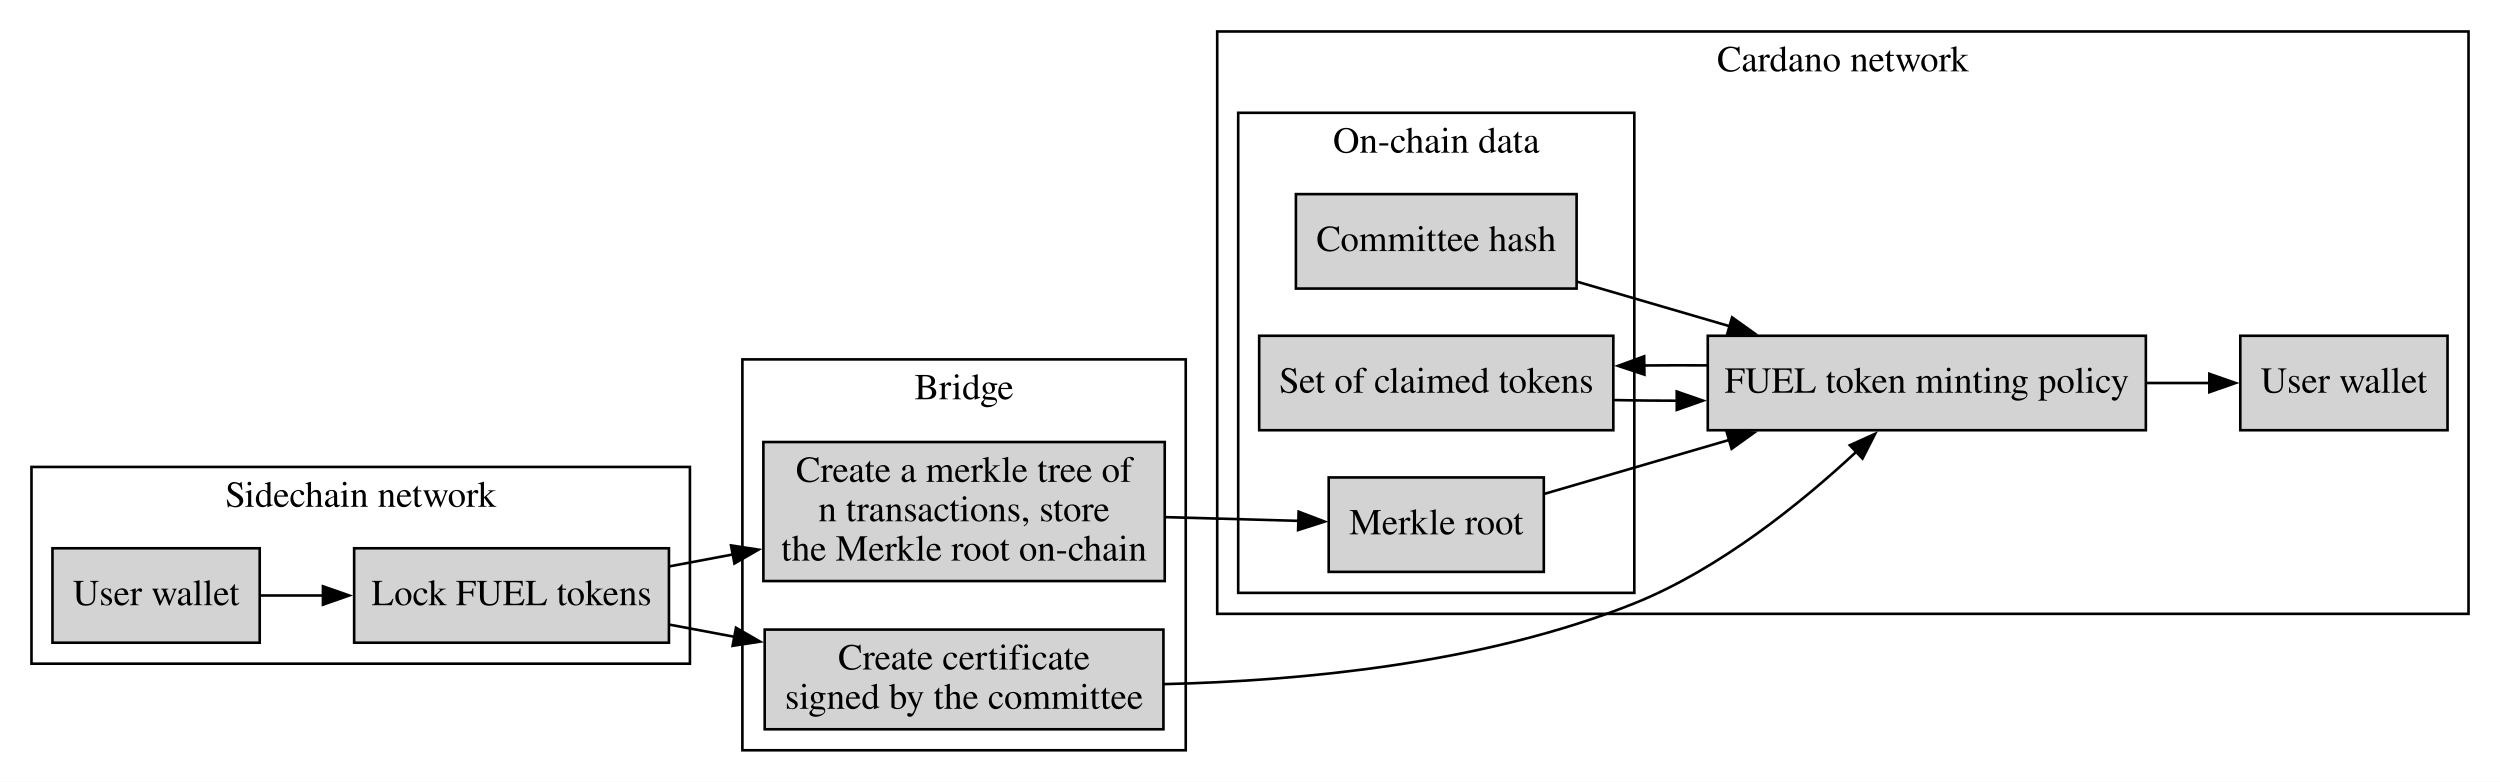
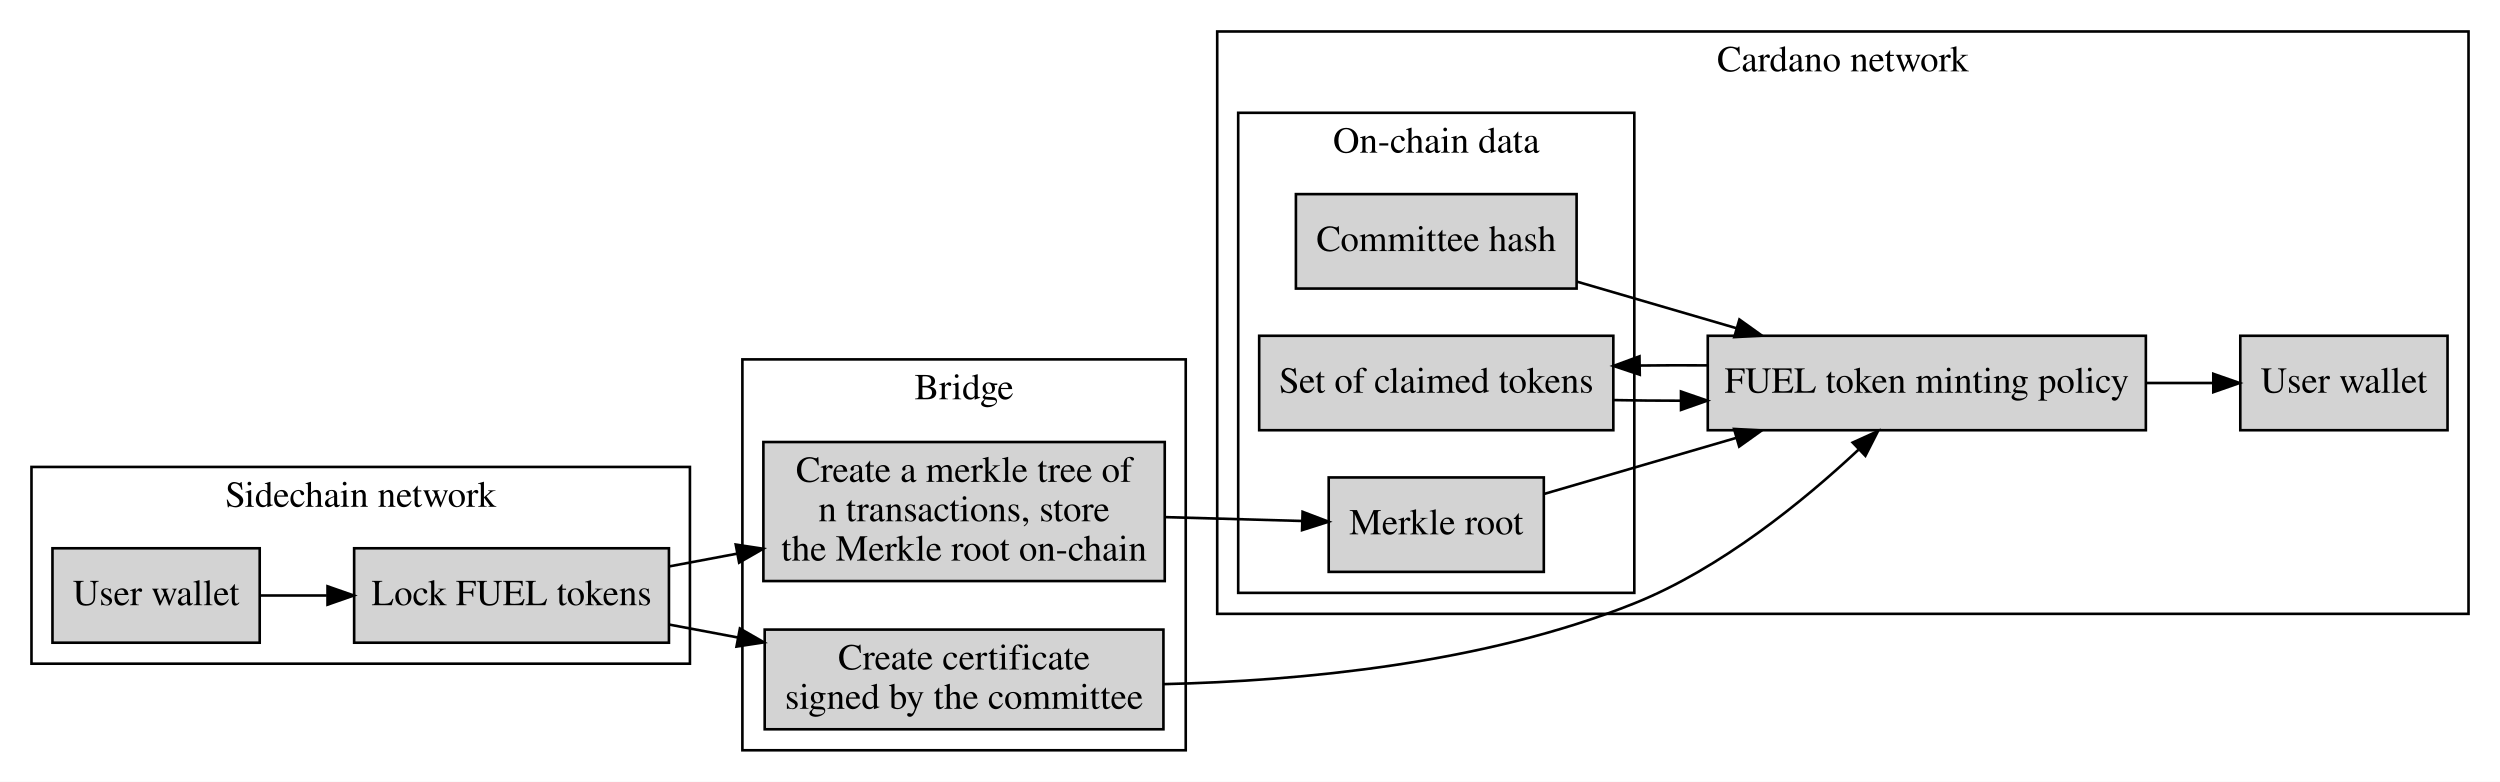
<svg xmlns="http://www.w3.org/2000/svg" width="953pt" height="298pt" viewBox="0.00 0.00 953.00 298.00">
  <g id="graph0" class="graph" transform="scale(1 1) rotate(0) translate(4 294)">
    <polygon fill="white" stroke="none" points="-4,4 -4,-294 949,-294 949,4 -4,4" />
    <g id="clust1" class="cluster">
      <polygon fill="none" stroke="black" points="8,-41 8,-116 259,-116 259,-41 8,-41" />
      <text text-anchor="middle" x="133.5" y="-100.8" font-family="Times,serif" font-size="14.00">Sidechain network</text>
    </g>
    <g id="clust2" class="cluster">
      <polygon fill="none" stroke="black" points="279,-8 279,-157 448,-157 448,-8 279,-8" />
      <text text-anchor="middle" x="363.5" y="-141.8" font-family="Times,serif" font-size="14.00">Bridge</text>
    </g>
    <g id="clust3" class="cluster">
      <polygon fill="none" stroke="black" points="460,-60 460,-282 937,-282 937,-60 460,-60" />
      <text text-anchor="middle" x="698.5" y="-266.8" font-family="Times,serif" font-size="14.00">Cardano network</text>
    </g>
    <g id="clust4" class="cluster">
      <polygon fill="none" stroke="black" points="468,-68 468,-251 619,-251 619,-68 468,-68" />
      <text text-anchor="middle" x="543.5" y="-235.8" font-family="Times,serif" font-size="14.00">On-chain data</text>
    </g>
    <g id="node1" class="node">
      <polygon fill="lightgrey" stroke="black" points="95,-85 16,-85 16,-49 95,-49 95,-85" />
      <text text-anchor="middle" x="55.5" y="-63.3" font-family="Times,serif" font-size="14.00">User wallet</text>
    </g>
    <g id="node2" class="node">
      <polygon fill="lightgrey" stroke="black" points="251,-85 131,-85 131,-49 251,-49 251,-85" />
      <text text-anchor="middle" x="191" y="-63.3" font-family="Times,serif" font-size="14.00">Lock FUEL tokens</text>
    </g>
    <g id="edge1" class="edge">
-       <path fill="none" stroke="black" d="M95.47,-67C102.95,-67 111,-67 119.13,-67" />
-       <polygon fill="black" stroke="black" points="119.11,-70.5 129.11,-67 119.11,-63.5 119.11,-70.5" />
+       <path fill="none" stroke="black" d="M95.11,-67C103.14,-67 111.83,-67 120.58,-67" />
+       <polygon fill="black" stroke="black" points="120.85,-70.5 130.85,-67 120.85,-63.5 120.85,-70.5" />
    </g>
    <g id="node3" class="node">
      <polygon fill="lightgrey" stroke="black" points="440,-125.5 287,-125.5 287,-72.5 440,-72.5 440,-125.5" />
      <text text-anchor="middle" x="363.5" y="-110.3" font-family="Times,serif" font-size="14.00">Create a merkle tree of</text>
      <text text-anchor="middle" x="363.5" y="-95.3" font-family="Times,serif" font-size="14.00">n transactions, store</text>
      <text text-anchor="middle" x="363.5" y="-80.3" font-family="Times,serif" font-size="14.00">the Merkle root on-chain</text>
    </g>
    <g id="edge2" class="edge">
-       <path fill="none" stroke="black" d="M251.15,-78.1C259.02,-79.58 267.22,-81.12 275.44,-82.66" />
-       <polygon fill="black" stroke="black" points="274.67,-86.08 285.15,-84.48 275.96,-79.2 274.67,-86.08" />
+       <path fill="none" stroke="black" d="M251.15,-78.1C259.54,-79.68 268.3,-81.32 277.06,-82.96" />
+       <polygon fill="black" stroke="black" points="276.46,-86.41 286.93,-84.82 277.75,-79.53 276.46,-86.41" />
    </g>
    <g id="node4" class="node">
      <polygon fill="lightgrey" stroke="black" points="439.5,-54 287.5,-54 287.5,-16 439.5,-16 439.5,-54" />
      <text text-anchor="middle" x="363.5" y="-38.8" font-family="Times,serif" font-size="14.00">Create certificate</text>
      <text text-anchor="middle" x="363.5" y="-23.8" font-family="Times,serif" font-size="14.00">signed by the committee</text>
    </g>
    <g id="edge3" class="edge">
-       <path fill="none" stroke="black" d="M251.15,-55.9C259.25,-54.38 267.69,-52.8 276.14,-51.21" />
-       <polygon fill="black" stroke="black" points="276.56,-54.69 285.74,-49.41 275.27,-47.81 276.56,-54.69" />
+       <path fill="none" stroke="black" d="M251.15,-55.9C259.61,-54.31 268.44,-52.65 277.28,-50.99" />
+       <polygon fill="black" stroke="black" points="278.05,-54.41 287.23,-49.13 276.76,-47.53 278.05,-54.41" />
    </g>
    <g id="node7" class="node">
      <polygon fill="lightgrey" stroke="black" points="584.5,-112 502.5,-112 502.5,-76 584.5,-76 584.5,-112" />
      <text text-anchor="middle" x="543.5" y="-90.3" font-family="Times,serif" font-size="14.00">Merkle root</text>
    </g>
    <g id="edge10" class="edge">
-       <path fill="none" stroke="black" d="M440.25,-96.87C457.45,-96.39 475.34,-95.89 491.25,-95.44" />
-       <polygon fill="black" stroke="black" points="491.03,-98.95 500.93,-95.17 490.84,-91.95 491.03,-98.95" />
+       <path fill="none" stroke="black" d="M440.25,-96.87C457.79,-96.38 476.03,-95.87 492.17,-95.41" />
+       <polygon fill="black" stroke="black" points="492.55,-98.9 502.45,-95.13 492.35,-91.91 492.55,-98.9" />
    </g>
    <g id="node8" class="node">
      <polygon fill="lightgrey" stroke="black" points="814,-166 647,-166 647,-130 814,-130 814,-166" />
      <text text-anchor="middle" x="730.5" y="-144.3" font-family="Times,serif" font-size="14.00">FUEL token minting policy</text>
    </g>
    <g id="edge4" class="edge">
-       <path fill="none" stroke="black" d="M439.72,-33.21C491.79,-34.43 561.74,-41.01 619,-64 651.48,-77.04 682.68,-102.32 703.59,-121.76" />
-       <polygon fill="black" stroke="black" points="701.15,-124.27 710.8,-128.63 705.98,-119.2 701.15,-124.27" />
+       <path fill="none" stroke="black" d="M439.72,-33.21C491.79,-34.43 561.74,-41.01 619,-64 651.92,-77.21 683.51,-103 704.42,-122.54" />
+       <polygon fill="black" stroke="black" points="702.25,-125.3 711.9,-129.68 707.08,-120.24 702.25,-125.3" />
    </g>
    <g id="node5" class="node">
      <polygon fill="lightgrey" stroke="black" points="597,-220 490,-220 490,-184 597,-184 597,-220" />
      <text text-anchor="middle" x="543.5" y="-198.3" font-family="Times,serif" font-size="14.00">Committee hash</text>
    </g>
    <g id="edge7" class="edge">
-       <path fill="none" stroke="black" d="M597.02,-186.67C615.14,-181.38 635.8,-175.35 655.32,-169.65" />
-       <polygon fill="black" stroke="black" points="656.27,-173.02 664.89,-166.86 654.31,-166.3 656.27,-173.02" />
+       <path fill="none" stroke="black" d="M597.02,-186.67C615.93,-181.15 637.6,-174.82 657.86,-168.91" />
+       <polygon fill="black" stroke="black" points="659.06,-172.21 667.68,-166.04 657.1,-165.49 659.06,-172.21" />
    </g>
    <g id="node6" class="node">
      <polygon fill="lightgrey" stroke="black" points="611,-166 476,-166 476,-130 611,-130 611,-166" />
      <text text-anchor="middle" x="543.5" y="-144.3" font-family="Times,serif" font-size="14.00">Set of claimed tokens</text>
    </g>
    <g id="edge8" class="edge">
-       <path fill="none" stroke="black" d="M611.29,-141.49C619.1,-141.34 627.17,-141.26 635.26,-141.25" />
-       <polygon fill="black" stroke="black" points="635.17,-144.75 645.18,-141.28 635.19,-137.75 635.17,-144.75" />
+       <path fill="none" stroke="black" d="M611.03,-141.49C619.37,-141.33 628.01,-141.25 636.66,-141.25" />
+       <polygon fill="black" stroke="black" points="636.79,-144.75 646.8,-141.28 636.81,-137.75 636.79,-144.75" />
    </g>
    <g id="edge6" class="edge">
-       <path fill="none" stroke="black" d="M584.64,-105.72C605.29,-111.74 631.12,-119.28 655.23,-126.32" />
-       <polygon fill="black" stroke="black" points="654.12,-129.64 664.7,-129.09 656.09,-122.92 654.12,-129.64" />
+       <path fill="none" stroke="black" d="M584.64,-105.72C606.03,-111.96 632.99,-119.83 657.84,-127.08" />
+       <polygon fill="black" stroke="black" points="657.02,-130.49 667.6,-129.93 658.98,-123.77 657.02,-130.49" />
    </g>
    <g id="edge9" class="edge">
-       <path fill="none" stroke="black" d="M646.69,-154.72C638.73,-154.77 630.67,-154.76 622.76,-154.68" />
-       <polygon fill="black" stroke="black" points="622.85,-151.18 612.8,-154.53 622.75,-158.18 622.85,-151.18" />
+       <path fill="none" stroke="black" d="M646.8,-154.72C638.29,-154.78 629.66,-154.76 621.22,-154.66" />
+       <polygon fill="black" stroke="black" points="621.08,-151.16 611.03,-154.51 620.97,-158.16 621.08,-151.16" />
    </g>
    <g id="node9" class="node">
      <polygon fill="lightgrey" stroke="black" points="929,-166 850,-166 850,-130 929,-130 929,-166" />
      <text text-anchor="middle" x="889.5" y="-144.3" font-family="Times,serif" font-size="14.00">User wallet</text>
    </g>
    <g id="edge5" class="edge">
-       <path fill="none" stroke="black" d="M814.14,-148C822.38,-148 830.56,-148 838.31,-148" />
-       <polygon fill="black" stroke="black" points="838.2,-151.5 848.2,-148 838.2,-144.5 838.2,-151.5" />
+       <path fill="none" stroke="black" d="M814.14,-148C822.86,-148 831.52,-148 839.68,-148" />
+       <polygon fill="black" stroke="black" points="839.71,-151.5 849.71,-148 839.71,-144.5 839.71,-151.5" />
    </g>
  </g>
</svg>
